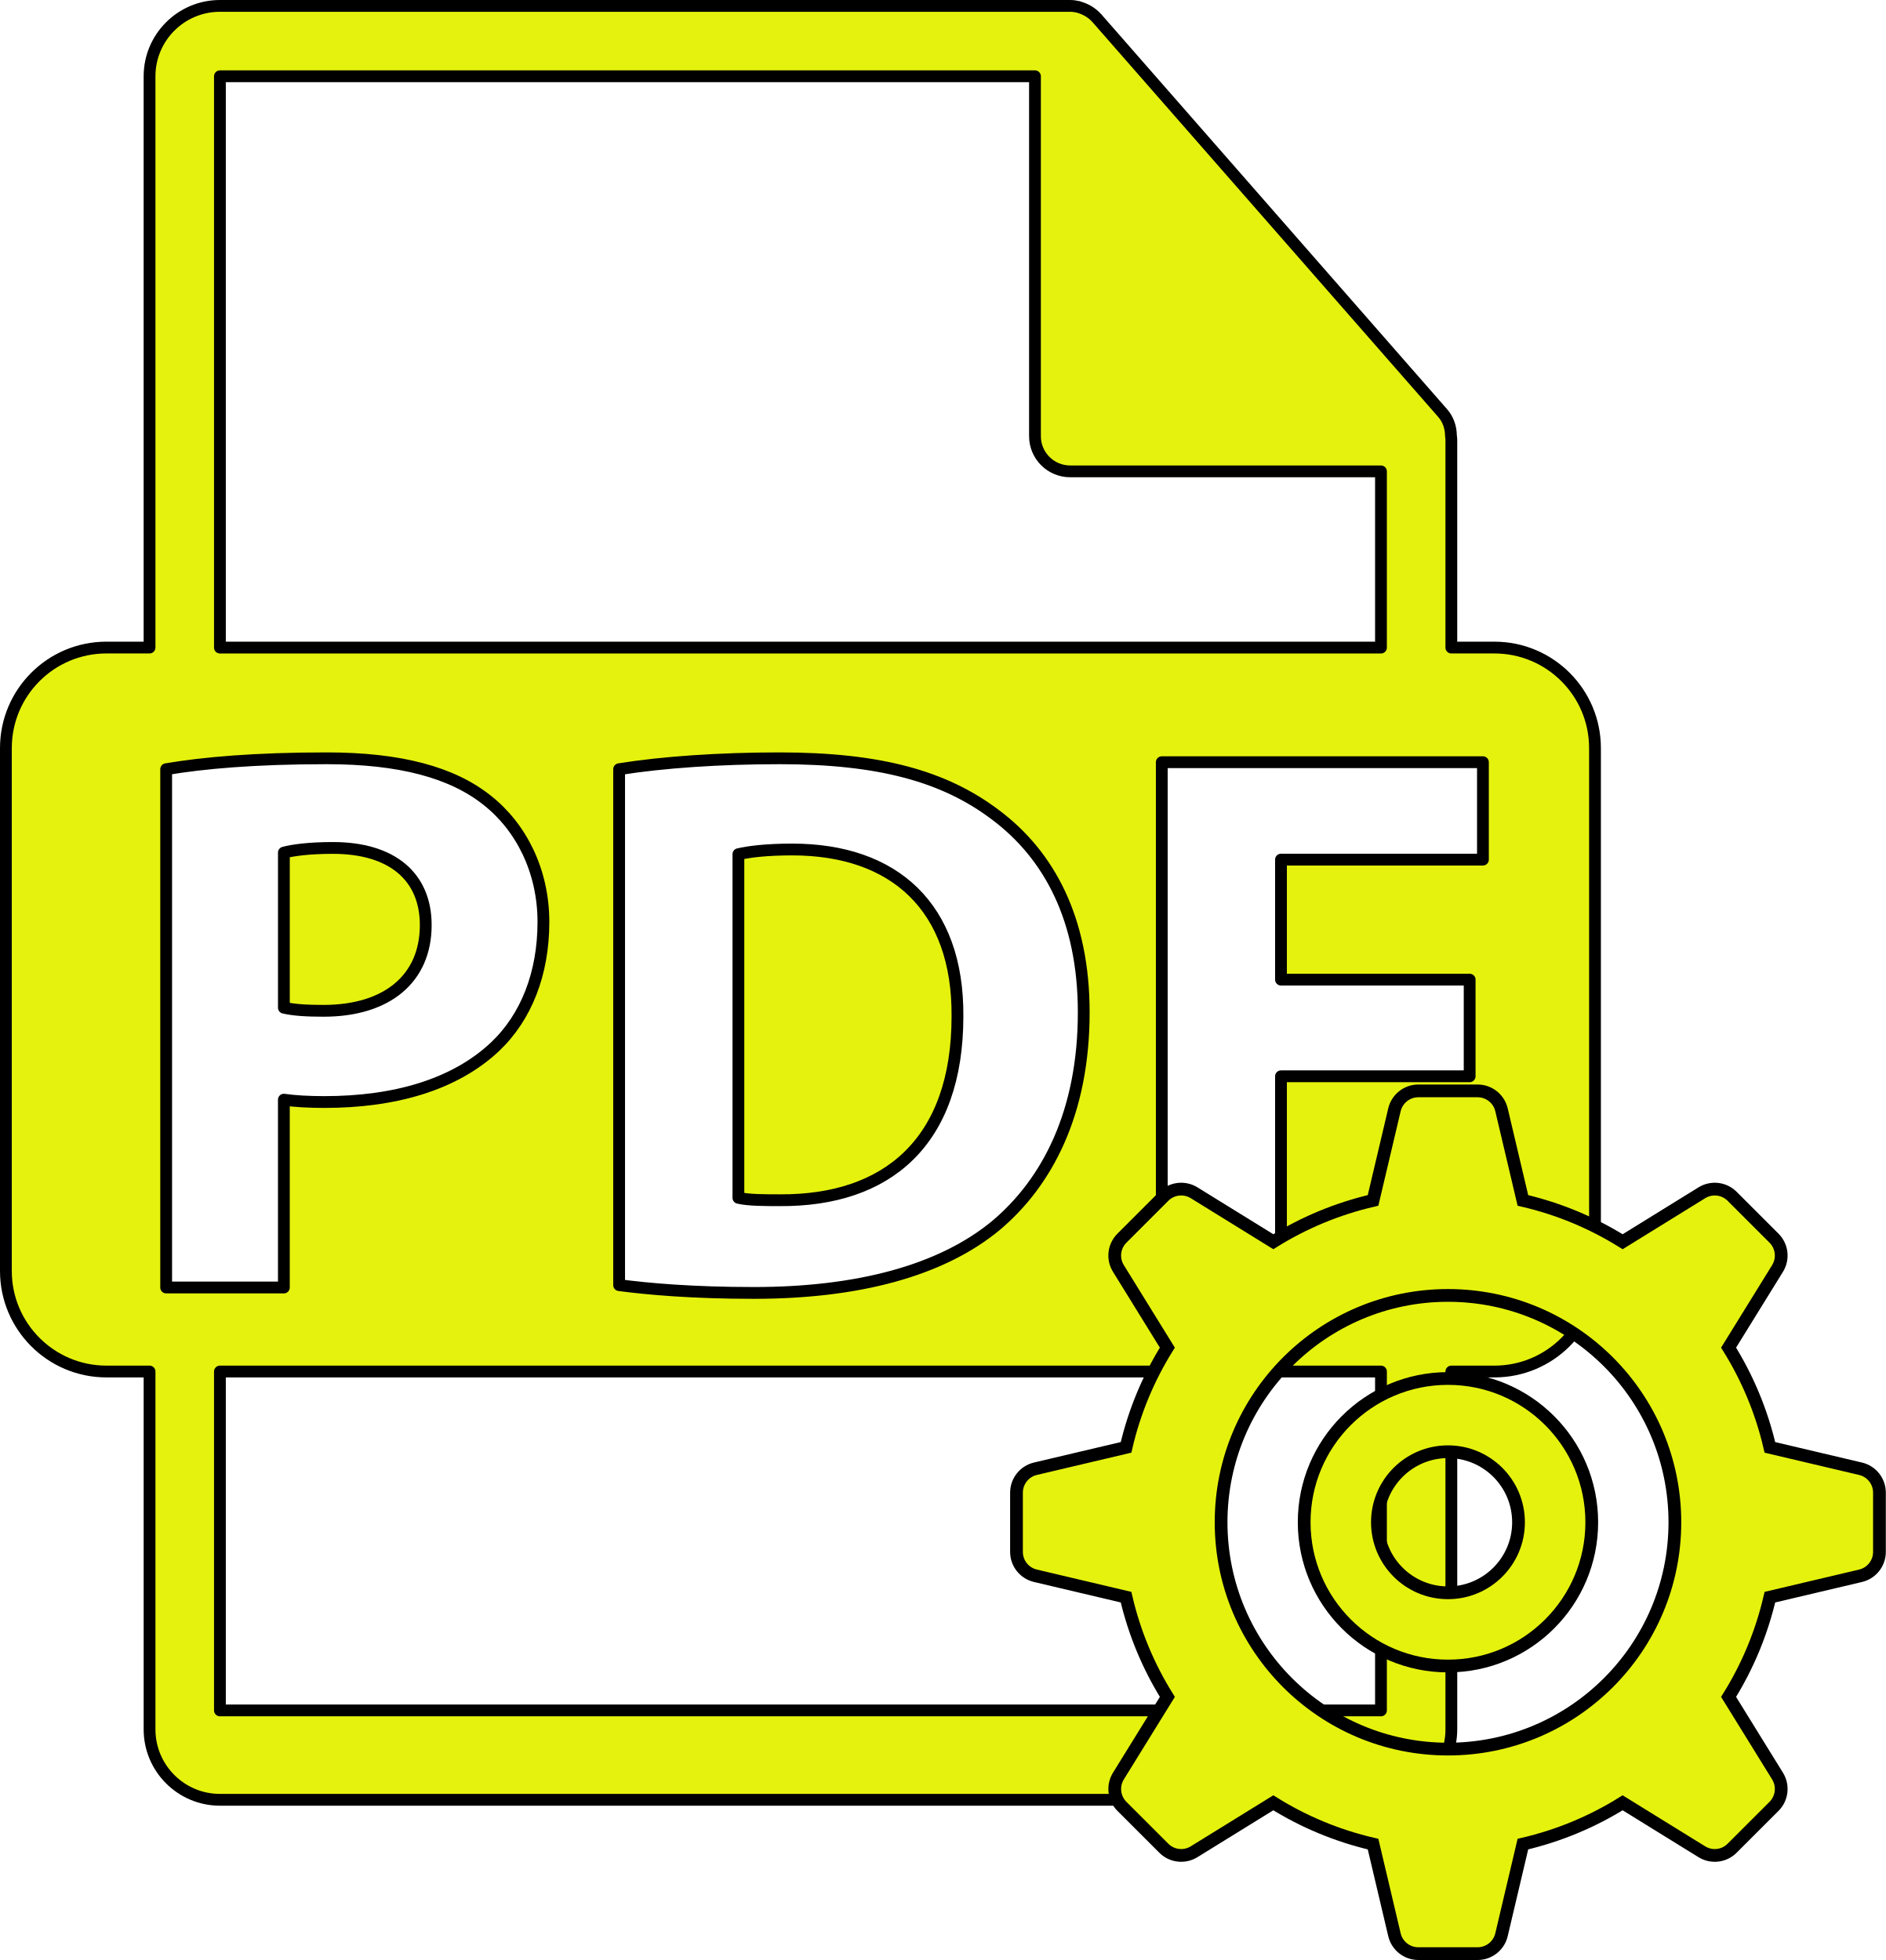
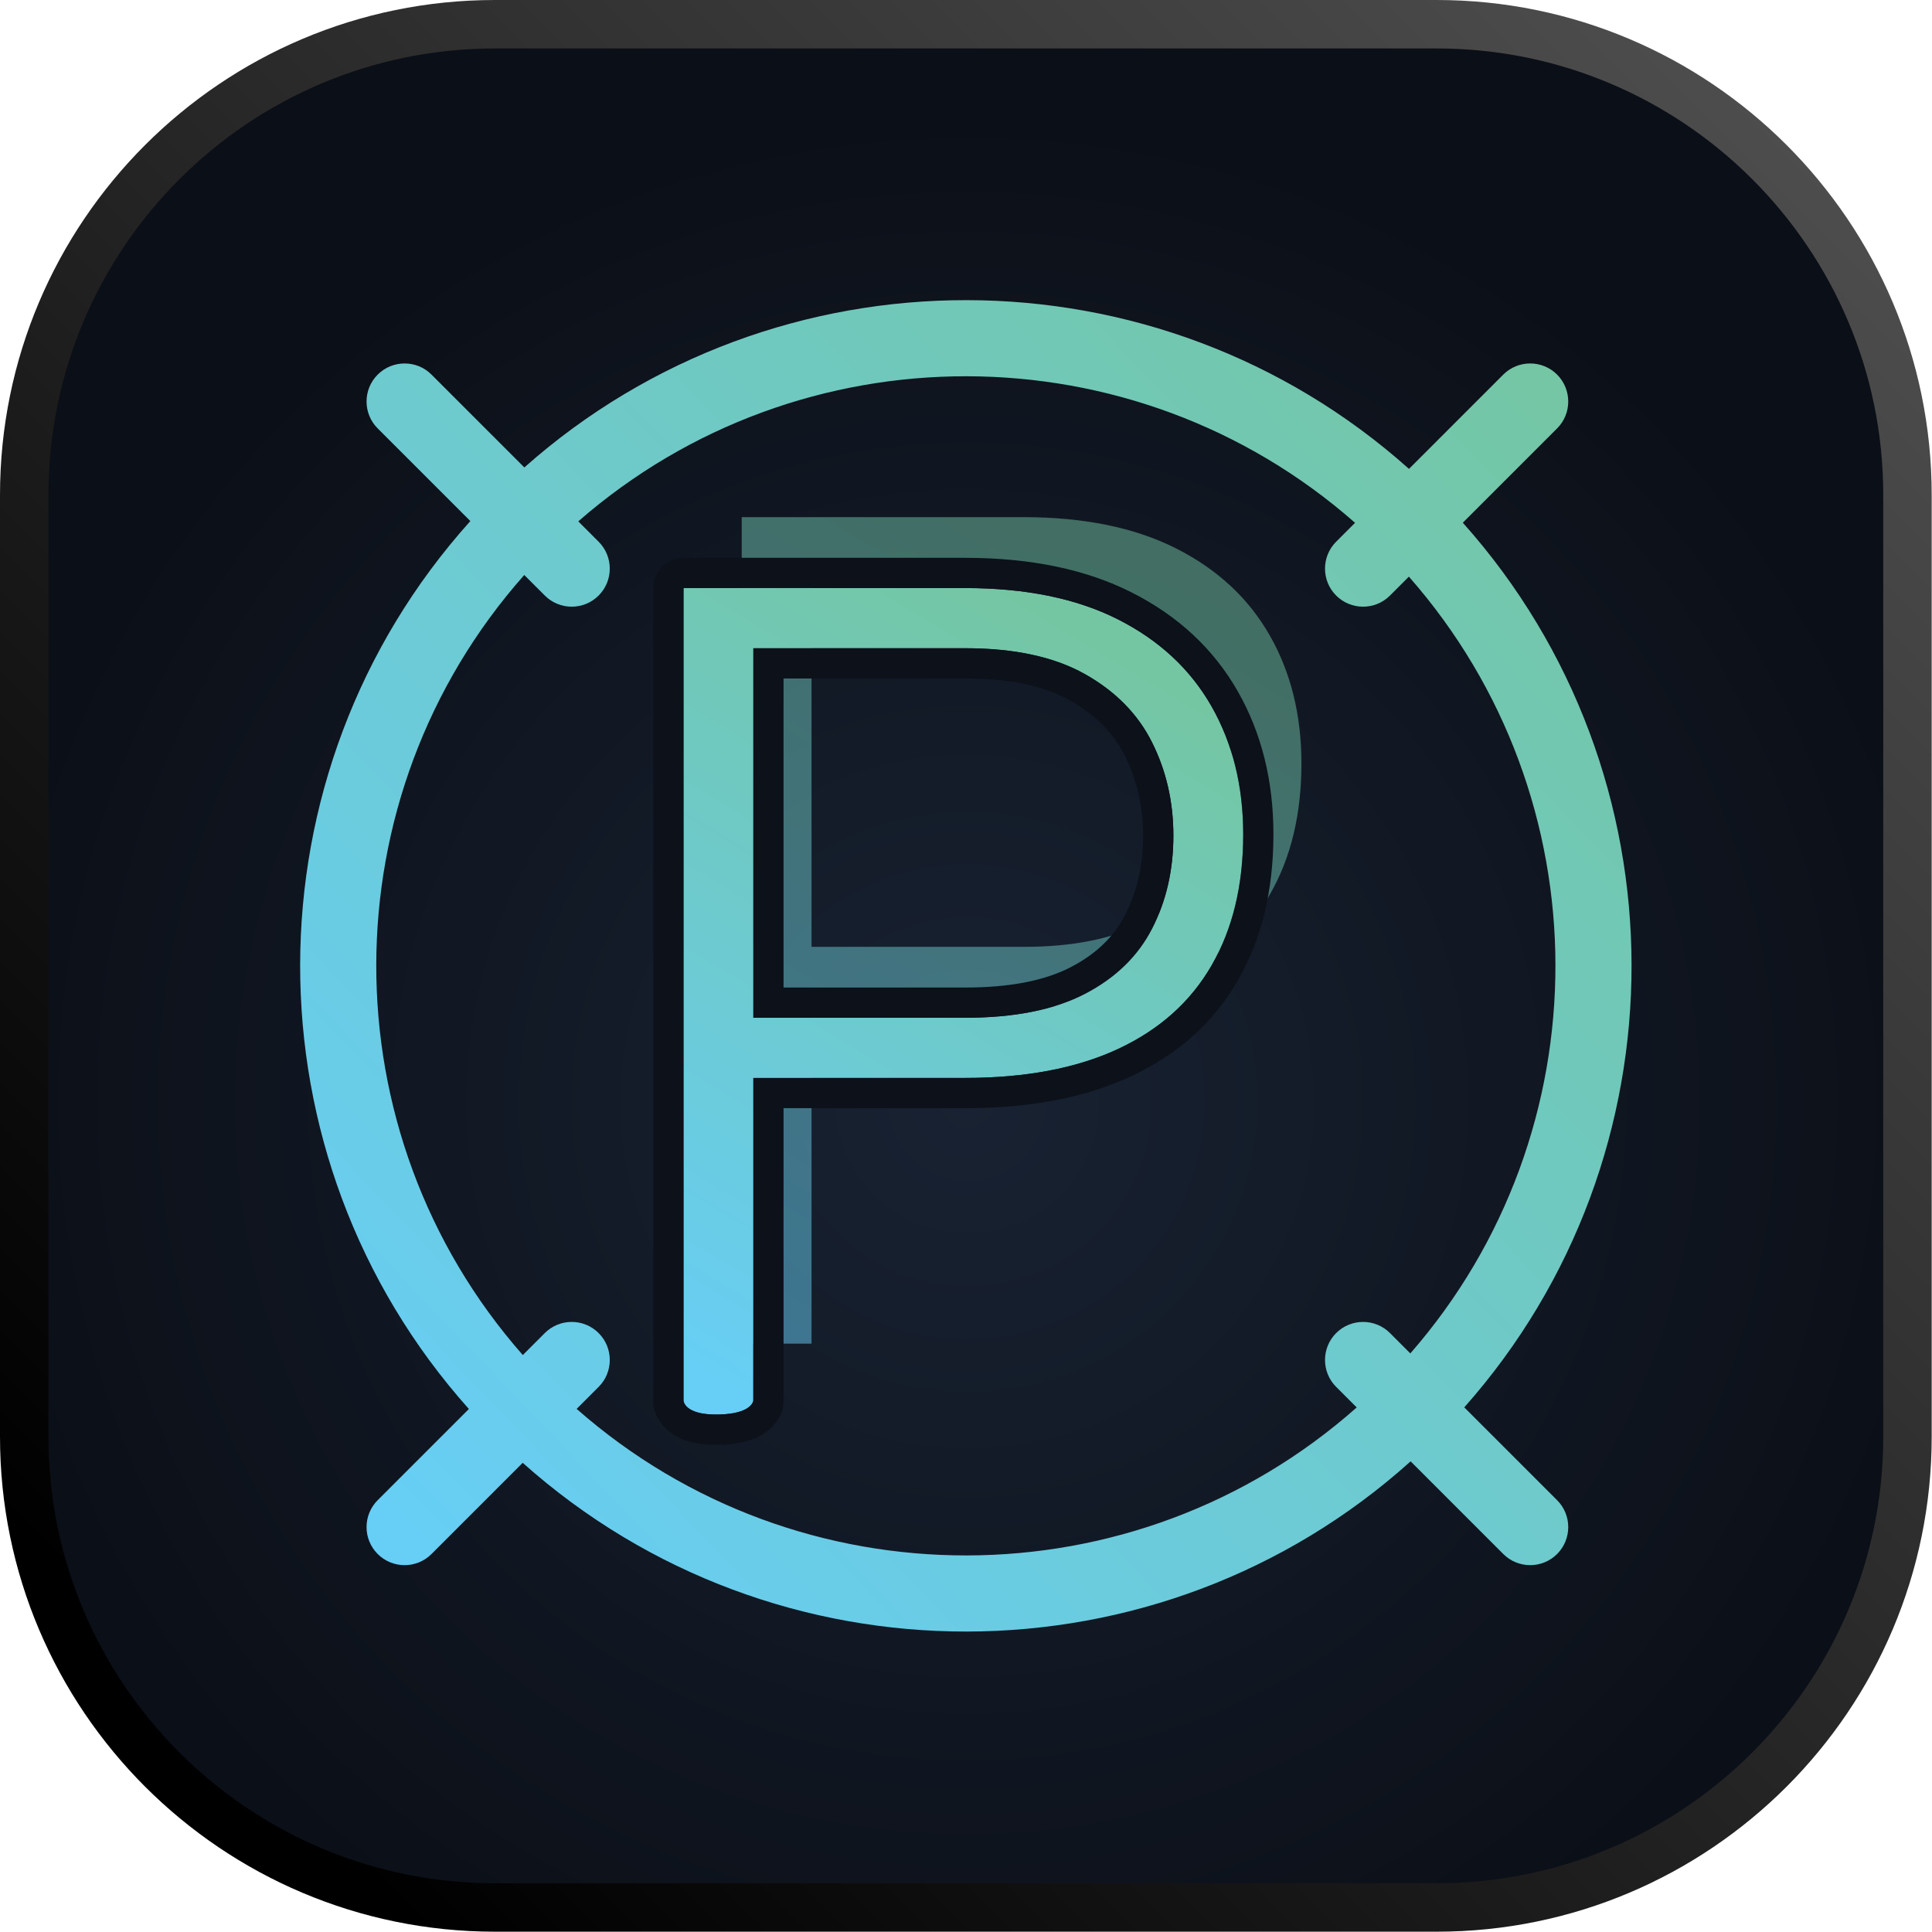
- <svg xmlns="http://www.w3.org/2000/svg" width="153.161mm" height="159.226mm" viewBox="0 0 153.161 159.226" version="1.1" id="svg5" xml:space="preserve">
-   <defs id="defs2" />
-   <g id="layer1" transform="translate(30.20233,12.05356)">
-     <g id="g1802">
-       <g style="clip-rule:evenodd;fill:#e5f20d;fill-opacity:1;fill-rule:evenodd;stroke-linejoin:round;stroke-miterlimit:2" id="g44" transform="matrix(0.2645833,0,0,0.2645833,-38.05887,-11.57466)">
-         <g id="g32" style="fill:#e5f20d;fill-opacity:1">
-           <path d="m 160.381,282.225 c 0,-14.832 -10.299,-23.684 -28.474,-23.684 -7.414,0 -12.437,0.715 -15.071,1.432 V 307.6 c 3.114,0.707 6.942,0.949 12.192,0.949 19.391,0 31.353,-9.809 31.353,-26.324 z" style="fill:#e5f20d;fill-opacity:1;fill-rule:nonzero;stroke:#000000;stroke-width:3.62px" id="path26" />
-           <path d="m 272.875,259.019 c -8.145,0 -13.397,0.717 -16.519,1.435 v 105.523 c 3.116,0.729 8.142,0.729 12.69,0.729 33.017,0.231 54.554,-17.946 54.554,-56.474 0.242,-33.513 -19.385,-51.213 -50.725,-51.213 z" style="fill:#e5f20d;fill-opacity:1;fill-rule:nonzero;stroke:#000000;stroke-width:3.62px" id="path28" />
-           <path d="M 488.426,197.019 H 475.2 v -63.816 c 0,-0.398 -0.063,-0.799 -0.116,-1.202 -0.021,-2.534 -0.827,-5.023 -2.562,-6.995 L 366.325,3.694 C 366.293,3.663 366.262,3.652 366.24,3.618 365.607,2.911 364.869,2.323 364.089,1.814 363.858,1.659 363.625,1.529 363.383,1.395 362.707,1.026 361.99,0.72 361.252,0.499 c -0.2,-0.056 -0.38,-0.138 -0.58,-0.19 C 359.87,0.119 359.037,0 358.193,0 H 97.2 C 85.282,0 75.6,9.693 75.6,21.601 V 197.014 H 62.377 c -17.049,0 -30.873,13.818 -30.873,30.873 v 160.545 c 0,17.043 13.824,30.87 30.873,30.87 H 75.601 V 529.2 c 0,11.907 9.682,21.601 21.6,21.601 h 356.4 c 11.907,0 21.6,-9.693 21.6,-21.601 V 419.302 h 13.226 c 17.044,0 30.871,-13.827 30.871,-30.87 V 227.892 C 519.297,210.838 505.47,197.019 488.426,197.019 Z M 97.2,21.605 h 250.193 v 110.513 c 0,5.967 4.841,10.8 10.8,10.8 H 453.6 v 54.108 H 97.2 Z m 265.159,287.418 c 0,30.876 -11.243,52.165 -26.82,65.333 -16.971,14.117 -42.82,20.814 -74.396,20.814 -18.9,0 -32.297,-1.197 -41.401,-2.389 V 234.365 c 13.399,-2.149 30.878,-3.346 49.304,-3.346 30.612,0 50.478,5.508 66.039,17.226 16.743,12.445 27.274,32.302 27.274,60.778 z M 80.7,393.503 V 234.365 c 11.241,-1.904 27.042,-3.346 49.296,-3.346 22.491,0 38.527,4.308 49.291,12.928 10.292,8.131 17.215,21.534 17.215,37.328 0,15.799 -5.25,29.198 -14.829,38.285 -12.442,11.728 -30.865,16.996 -52.407,16.996 -4.778,0 -9.1,-0.243 -12.435,-0.723 v 57.67 z m 372.901,129.85 H 97.2 V 419.302 h 356.4 v 104.051 z m 31.297,-261.226 h -61.989 v 36.851 h 57.913 v 29.674 H 422.909 V 393.5 H 386.316 V 232.216 h 98.582 z" style="fill:#e5f20d;fill-opacity:1;fill-rule:nonzero;stroke:#000000;stroke-width:3.62px" id="path30" />
-         </g>
-       </g>
-       <g id="g15" transform="matrix(0.1368891,0,0,0.1368891,52.35379,76.56787)" style="fill:#e5f20d;fill-opacity:1;stroke:#000000;stroke-width:7.561;stroke-dasharray:none;stroke-opacity:1">
-         <path class="st0" d="M 500.781,224.245 447,211.561 c -4.93,-21.263 -13.289,-41.202 -24.509,-59.193 l 29.053,-46.992 c 3.552,-5.763 2.685,-13.184 -2.097,-17.965 l -24.86,-24.86 c -4.772,-4.772 -12.202,-5.64 -17.956,-2.088 L 359.64,89.517 C 341.648,78.298 321.719,69.929 300.456,65 L 287.763,11.22 C 286.211,4.649 280.334,0 273.588,0 h -35.166 c -6.755,0 -12.623,4.649 -14.176,11.219 L 211.553,65 C 190.29,69.93 170.359,78.29 152.378,89.509 L 105.377,60.456 C 99.632,56.912 92.184,57.781 87.421,62.544 L 62.553,87.412 c -4.781,4.78 -5.641,12.211 -2.088,17.956 l 29.044,47 C 78.289,170.36 69.929,190.289 65,211.552 L 11.228,224.236 C 4.657,225.798 0,231.676 0,238.412 v 35.166 c 0,6.763 4.649,12.623 11.228,14.175 L 65,300.447 c 4.93,21.264 13.299,41.194 24.518,59.185 l -29.053,46.991 c -3.544,5.746 -2.684,13.202 2.08,17.965 l 24.868,24.86 c 4.781,4.789 12.21,5.64 17.965,2.087 l 47.001,-29.044 c 17.982,11.22 37.912,19.579 59.175,24.508 l 12.692,53.781 c 1.553,6.58 7.421,11.22 14.176,11.22 h 35.166 c 6.746,0 12.623,-4.64 14.175,-11.22 l 12.693,-53.781 c 21.254,-4.93 41.192,-13.288 59.176,-24.508 l 47,29.053 c 5.754,3.552 13.184,2.684 17.956,-2.096 l 24.869,-24.86 c 4.772,-4.772 5.64,-12.21 2.088,-17.956 l -29.053,-47 c 11.22,-17.983 19.579,-37.921 24.509,-59.176 l 53.781,-12.693 c 6.588,-1.561 11.219,-7.429 11.219,-14.184 V 238.42 C 512,231.666 507.36,225.798 500.781,224.245 Z M 256,390.614 c -74.334,0 -134.606,-60.272 -134.606,-134.614 0,-74.342 60.272,-134.615 134.606,-134.615 74.359,0 134.623,60.272 134.623,134.615 0,74.342 -60.264,134.614 -134.623,134.614 z" id="path11" style="fill:#e5f20d;fill-opacity:1;stroke:#000000;stroke-width:7.561;stroke-dasharray:none;stroke-opacity:1" />
-         <path class="st0" d="m 256,170.684 c -47.114,0 -85.316,38.194 -85.316,85.316 0,47.122 38.202,85.315 85.316,85.315 47.123,0 85.316,-38.192 85.316,-85.315 0,-47.123 -38.193,-85.316 -85.316,-85.316 z m 0,127.175 c -23.114,0 -41.86,-18.746 -41.86,-41.859 0,-23.114 18.746,-41.86 41.86,-41.86 23.114,0 41.859,18.746 41.859,41.86 0,23.114 -18.745,41.859 -41.859,41.859 z" id="path13" style="fill:#e5f20d;fill-opacity:1;stroke:#000000;stroke-width:7.561;stroke-dasharray:none;stroke-opacity:1" />
-       </g>
+ <svg xmlns="http://www.w3.org/2000/svg" width="512" height="512" viewBox="0 0 4173 4173" version="1.1" xml:space="preserve" style="fill-rule:evenodd;clip-rule:evenodd;stroke-linecap:round;stroke-linejoin:round;stroke-miterlimit:1.5;">
+   <g transform="matrix(1,0,0,1,-239.0388,-567.4722)">
+     <g transform="matrix(0.556807,0,0,0.556807,-757.8522,178.8909)">
+       <path d="M7363.394,791.836C8371.386,791.836 9189.748,1610.198 9189.748,2618.19L9189.748,6270.898C9189.748,7278.89 8371.386,8097.252 7363.394,8097.252L3710.686,8097.252C2702.694,8097.252 1884.332,7278.89 1884.332,6270.898L1884.332,2618.19C1884.332,1610.198 2702.694,791.836 3710.686,791.836L7363.394,791.836Z" style="fill:url(#_Radial1);stroke:url(#_Linear2);stroke-width:187.92px;" />
+     </g>
+     <g transform="matrix(0.986585,0,0,0.986585,-6323.007,-1124.392)">
+       <path d="M7799.225,2738.2C8350.757,2248.856 9185.681,2249.919 9735.983,2741.388L9942.393,2534.978C9974.915,2502.456 10027.723,2502.456 10060.245,2534.978C10092.766,2567.5 10092.766,2620.307 10060.245,2652.829L9853.834,2859.239C10345.304,3409.541 10346.366,4244.465 9857.022,4795.998L10060.245,4999.22C10092.766,5031.742 10092.766,5084.549 10060.245,5117.071C10027.723,5149.593 9974.915,5149.593 9942.393,5117.071L9739.553,4914.231C9188.108,5409.962 8348.329,5411.028 7795.644,4917.43L7596.002,5117.071C7563.48,5149.593 7510.673,5149.593 7478.151,5117.071C7445.629,5084.549 7445.629,5031.742 7478.151,4999.22L7677.793,4799.579C7184.194,4246.893 7185.261,3407.114 7680.991,2855.669L7478.151,2652.829C7445.629,2620.307 7445.629,2567.5 7478.151,2534.978C7510.673,2502.456 7563.48,2502.456 7596.002,2534.978L7799.225,2738.2ZM7799.034,2973.712C7368.084,3459.807 7367.026,4194.197 7795.859,4681.512L7844.016,4633.355C7876.538,4600.833 7929.345,4600.833 7961.867,4633.355C7994.389,4665.877 7994.389,4718.684 7961.867,4751.206L7913.71,4799.363C8401.026,5228.197 9135.415,5227.138 9621.511,4796.189L9576.528,4751.206C9544.006,4718.684 9544.006,4665.877 9576.528,4633.355C9609.05,4600.833 9661.857,4600.833 9694.379,4633.355L9738.93,4677.905C10163.543,4191.782 10162.489,3462.221 9735.768,2977.306L9694.379,3018.694C9661.857,3051.216 9609.05,3051.216 9576.528,3018.694C9544.006,2986.172 9544.006,2933.365 9576.528,2900.843L9617.917,2859.455C9133.002,2432.734 8403.44,2431.679 7917.317,2856.293L7961.867,2900.843C7994.389,2933.365 7994.389,2986.172 7961.867,3018.694C7929.345,3051.216 7876.538,3051.216 7844.016,3018.694L7799.034,2973.712Z" style="fill:url(#_Linear3);" />
+     </g>
+     <g transform="matrix(0.458781,0,0,0.458781,-1121.046,707.1625)">
+       <path d="M7782.14,4436.603L6670.376,4436.603L6670.376,4153.317L7782.14,4153.317C8013.757,4153.317 8201.724,4115.902 8346.039,4041.071C8490.355,3966.241 8595.919,3863.795 8662.732,3733.733C8729.544,3603.671 8762.951,3457.574 8762.951,3295.441C8762.951,3136.872 8729.544,2990.775 8662.732,2857.15C8595.919,2723.524 8490.355,2616.179 8346.039,2535.113C8201.724,2454.046 8013.757,2413.513 7782.14,2413.513L6785.294,2413.513L6785.294,6021.4L6456.576,6021.4L6456.576,2130.227L7782.14,2130.227C8067.208,2130.227 8306.843,2179.223 8501.045,2277.215C8695.247,2375.207 8842.235,2511.505 8942.009,2686.109C9041.782,2860.713 9091.669,3062.042 9091.669,3290.096C9091.669,3528.84 9042.228,3734.178 8943.345,3906.11C8844.462,4078.041 8697.474,4209.439 8502.381,4300.305C8307.288,4391.17 8067.208,4436.603 7782.14,4436.603Z" style="fill:url(#_Linear4);fill-rule:nonzero;" />
+     </g>
+     <g transform="matrix(0.458781,0,0,0.458781,-1246.808,860.3145)">
+       <path d="M7782.14,4436.603L6785.294,4436.603L6785.294,4153.317L7782.14,4153.317C8013.757,4153.317 8201.724,4115.902 8346.039,4041.071C8490.355,3966.241 8595.919,3863.795 8662.732,3733.733C8729.544,3603.671 8762.951,3457.574 8762.951,3295.441C8762.951,3136.872 8729.544,2990.775 8662.732,2857.15C8595.919,2723.524 8490.355,2616.179 8346.039,2535.113C8201.724,2454.046 8013.757,2413.513 7782.14,2413.513L6785.294,2413.513L6785.294,5955.904C6785.294,5955.904 6780.257,6018.893 6618.653,6021.4C6458.915,6023.879 6456.576,5955.904 6456.576,5955.904L6456.576,2130.227L7782.14,2130.227C8067.208,2130.227 8306.843,2179.223 8501.045,2277.215C8695.247,2375.207 8842.235,2511.505 8942.009,2686.109C9041.782,2860.713 9091.669,3062.042 9091.669,3290.096C9091.669,3528.84 9042.228,3734.178 8943.345,3906.11C8844.462,4078.041 8697.474,4209.439 8502.381,4300.305C8307.288,4391.17 8067.208,4436.603 7782.14,4436.603Z" style="fill:url(#_Linear5);fill-rule:nonzero;" />
+       <path d="M6927.606,4578.914L6927.606,5955.904C6927.606,5959.69 6927.455,5963.475 6927.153,5967.249C6927.153,5967.249 6930.422,6017.692 6877.758,6074.755C6849.012,6105.901 6785.157,6161.146 6620.86,6163.695C6450.251,6166.342 6386.494,6104.844 6357.998,6070.419C6309.953,6012.381 6314.348,5960.799 6314.348,5960.799C6314.292,5959.168 6314.264,5957.536 6314.264,5955.904L6314.264,2130.227C6314.264,2051.631 6377.979,1987.916 6456.576,1987.916L7782.14,1987.916C8092.797,1987.916 8353.519,2043.374 8565.154,2150.162C8785.829,2261.512 8952.196,2417.098 9065.57,2615.503C9177.056,2810.603 9233.981,3035.272 9233.981,3290.096C9233.981,3556.503 9177.049,3785.207 9066.709,3977.06C8953.47,4173.952 8785.882,4325.253 8562.466,4429.31C8351.001,4527.801 8091.13,4578.914 7782.14,4578.914L6927.606,4578.914ZM6785.294,4436.603L7782.14,4436.603C8067.208,4436.603 8307.288,4391.17 8502.381,4300.305C8697.474,4209.439 8844.462,4078.041 8943.345,3906.11C9042.228,3734.178 9091.669,3528.84 9091.669,3290.096C9091.669,3062.042 9041.782,2860.713 8942.009,2686.109C8842.235,2511.505 8695.247,2375.207 8501.045,2277.215C8306.843,2179.223 8067.208,2130.227 7782.14,2130.227L6456.576,2130.227L6456.576,5955.904C6456.576,5955.904 6458.915,6023.879 6618.653,6021.4C6780.257,6018.893 6785.294,5955.904 6785.294,5955.904L6785.294,4436.603ZM6785.294,4153.317L6785.294,2413.513L7782.14,2413.513C8013.757,2413.513 8201.724,2454.046 8346.039,2535.113C8490.355,2616.179 8595.919,2723.524 8662.732,2857.15C8729.544,2990.775 8762.951,3136.872 8762.951,3295.441C8762.951,3457.574 8729.544,3603.671 8662.732,3733.733C8595.919,3863.795 8490.355,3966.241 8346.039,4041.071C8201.724,4115.902 8013.757,4153.317 7782.14,4153.317L6785.294,4153.317ZM6927.606,4011.005L7782.14,4011.005C7986.623,4011.005 8153.122,3980.797 8280.531,3914.734C8396.551,3854.575 8482.433,3773.267 8536.146,3668.706C8593.017,3557.995 8620.639,3433.45 8620.639,3295.441C8620.639,3159.935 8592.54,3034.984 8535.444,2920.794C8480.978,2811.862 8393.989,2725.274 8276.342,2659.189C8150.031,2588.236 7984.862,2555.825 7782.14,2555.825L6927.606,2555.825L6927.606,4011.005Z" style="fill:rgb(12,17,26);" />
    </g>
  </g>
-   <style type="text/css" id="style9">
- 	.st0{fill:#000000;}
- </style>
+   <defs>
+     <radialGradient id="_Radial1" cx="0" cy="0" r="1" gradientUnits="userSpaceOnUse" gradientTransform="matrix(1810.372,-3453.213,3453.213,1810.372,5537.04,4972.733)">
+       <stop offset="0" style="stop-color:rgb(24,34,50);stop-opacity:1" />
+       <stop offset="1" style="stop-color:rgb(11,15,23);stop-opacity:1" />
+     </radialGradient>
+     <linearGradient id="_Linear2" x1="0" y1="0" x2="1" y2="0" gradientUnits="userSpaceOnUse" gradientTransform="matrix(6018.767,-5975.767,5975.767,6018.767,2770.69,7418.131)">
+       <stop offset="0" style="stop-color:black;stop-opacity:1" />
+       <stop offset="1" style="stop-color:rgb(77,77,77);stop-opacity:1" />
+     </linearGradient>
+     <linearGradient id="_Linear3" x1="0" y1="0" x2="1" y2="0" gradientUnits="userSpaceOnUse" gradientTransform="matrix(2630.876,-2532.749,2532.749,2630.876,7453.76,5043.336)">
+       <stop offset="0" style="stop-color:rgb(103,206,246);stop-opacity:1" />
+       <stop offset="1" style="stop-color:rgb(116,198,163);stop-opacity:1" />
+     </linearGradient>
+     <linearGradient id="_Linear4" x1="0" y1="0" x2="1" y2="0" gradientUnits="userSpaceOnUse" gradientTransform="matrix(2038.081,-3402.974,5025.082,3009.58,6595.879,5926.554)">
+       <stop offset="0" style="stop-color:rgb(103,206,246);stop-opacity:0.5" />
+       <stop offset="1" style="stop-color:rgb(116,198,163);stop-opacity:0.5" />
+     </linearGradient>
+     <linearGradient id="_Linear5" x1="0" y1="0" x2="1" y2="0" gradientUnits="userSpaceOnUse" gradientTransform="matrix(2038.081,-3402.974,5025.082,3009.58,6595.879,5926.554)">
+       <stop offset="0" style="stop-color:rgb(103,206,246);stop-opacity:1" />
+       <stop offset="1" style="stop-color:rgb(116,198,163);stop-opacity:1" />
+     </linearGradient>
+   </defs>
</svg>
